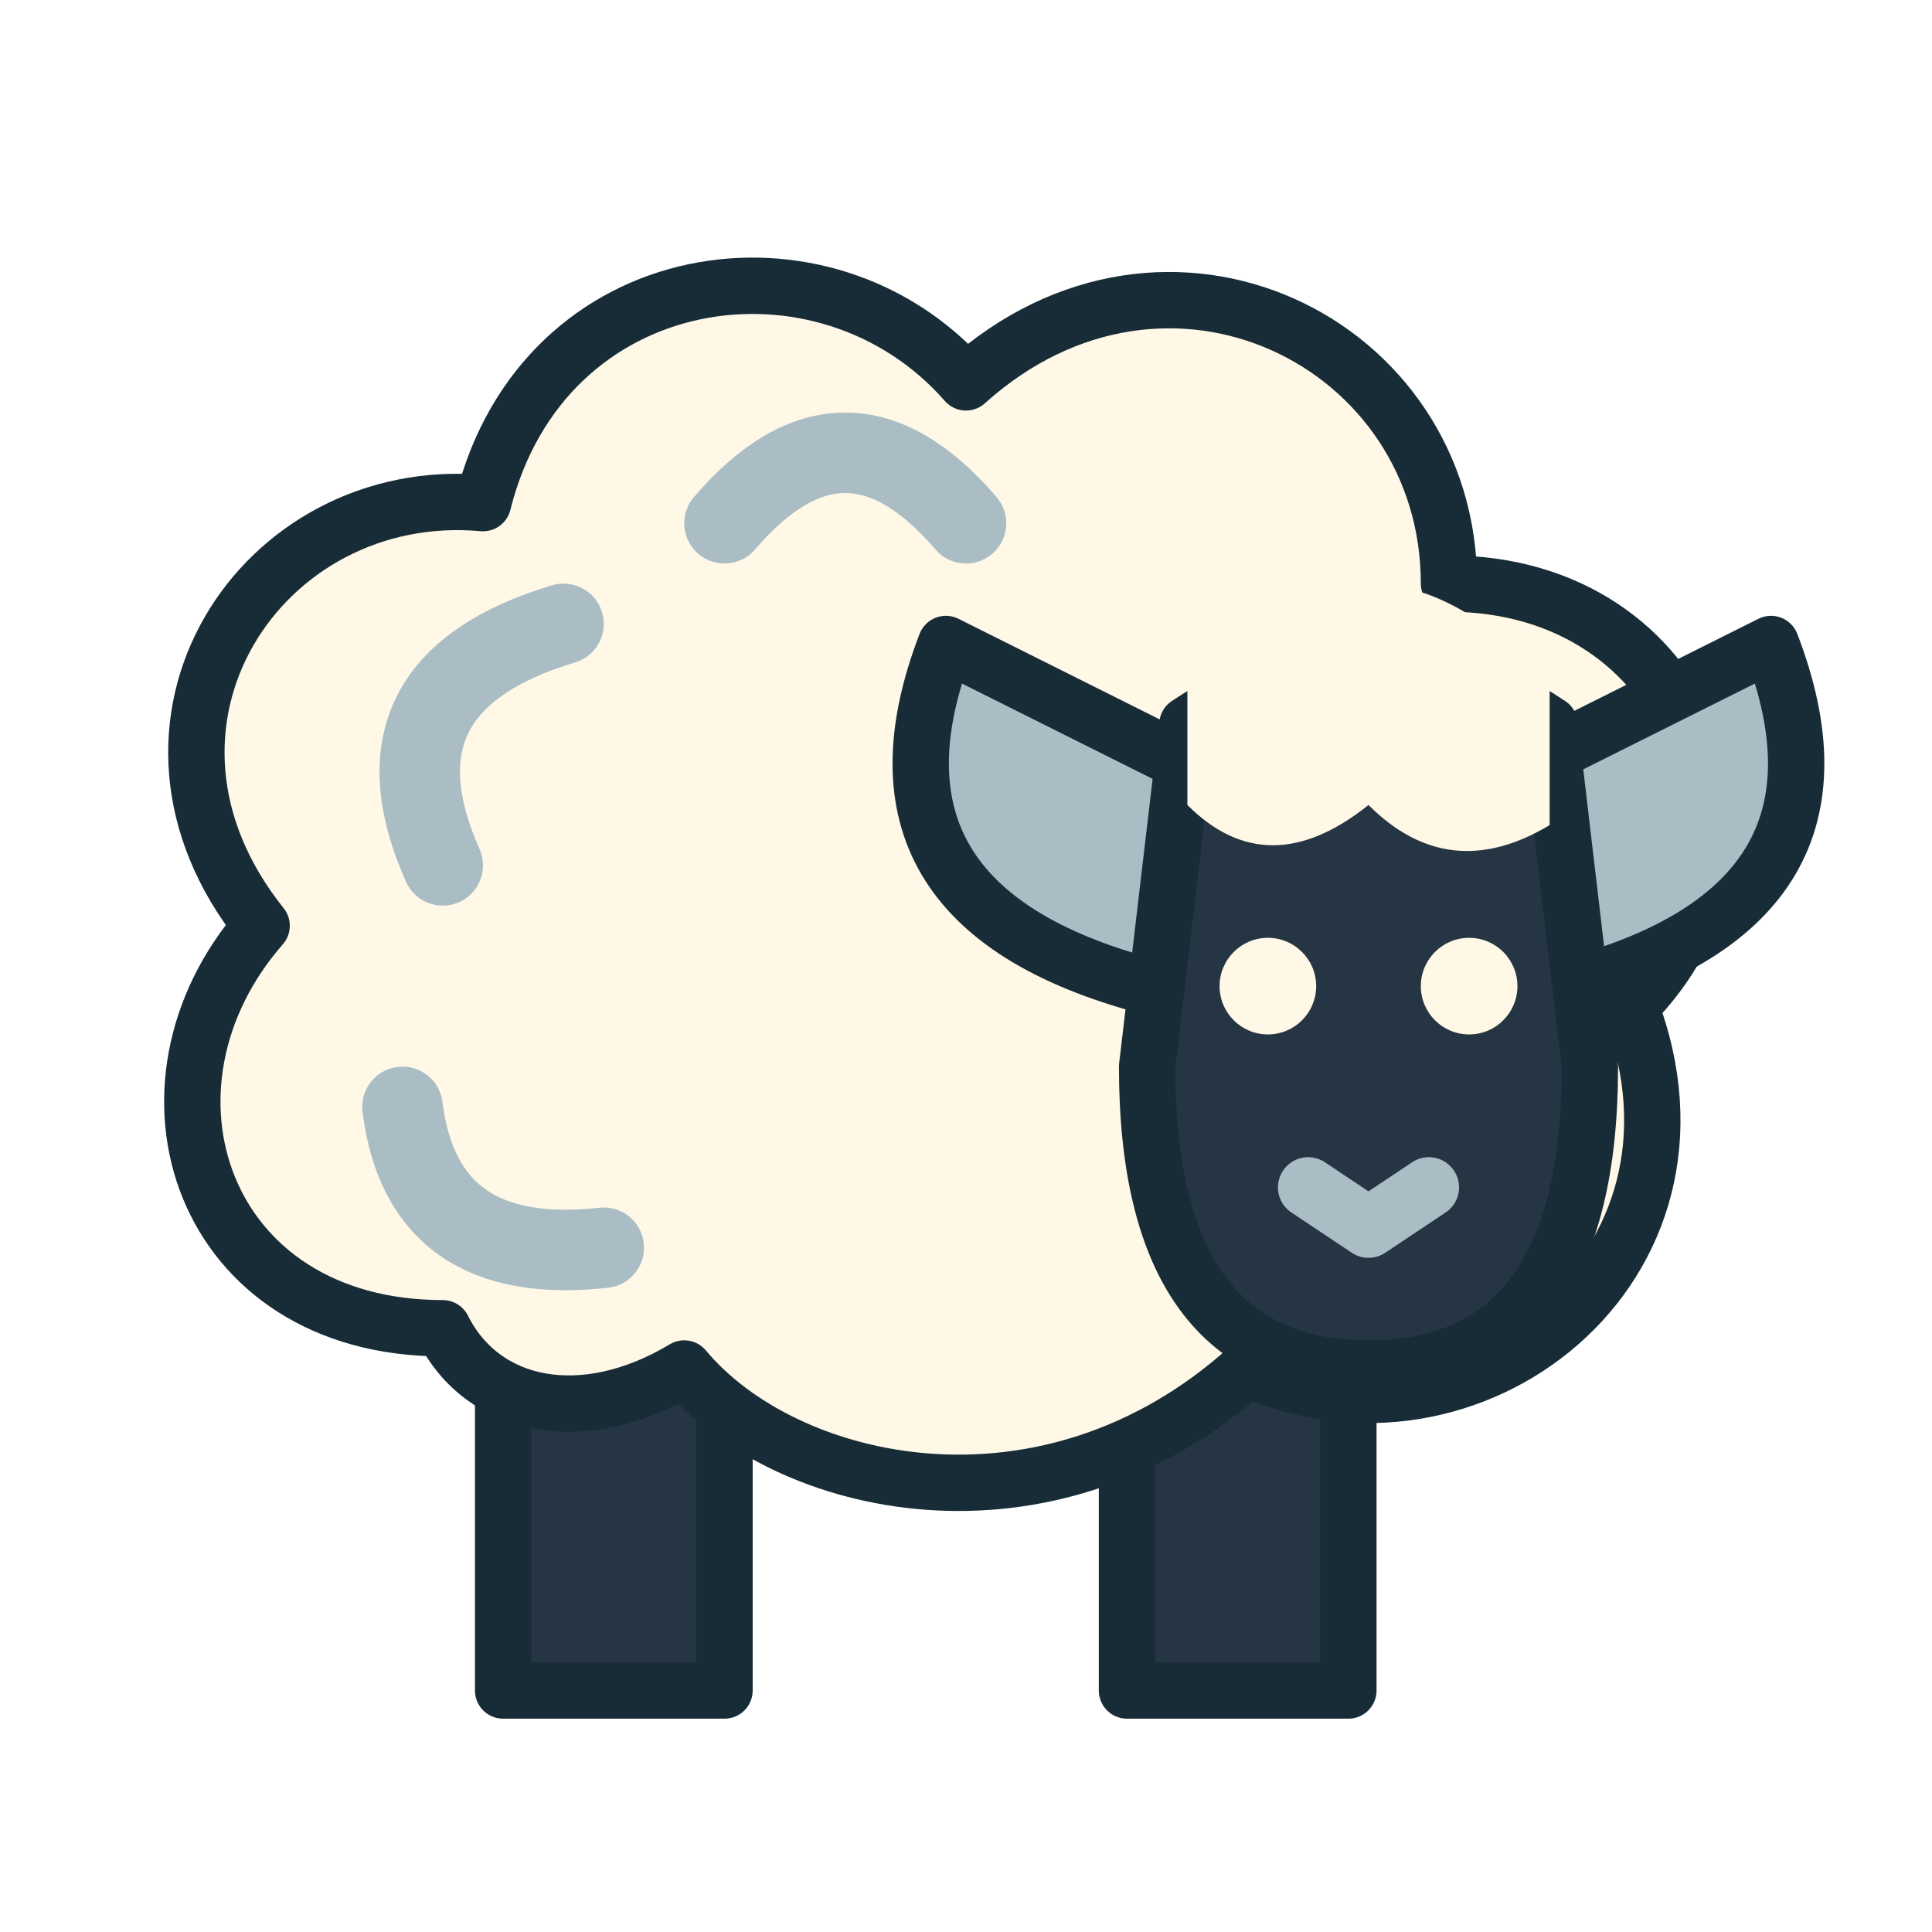
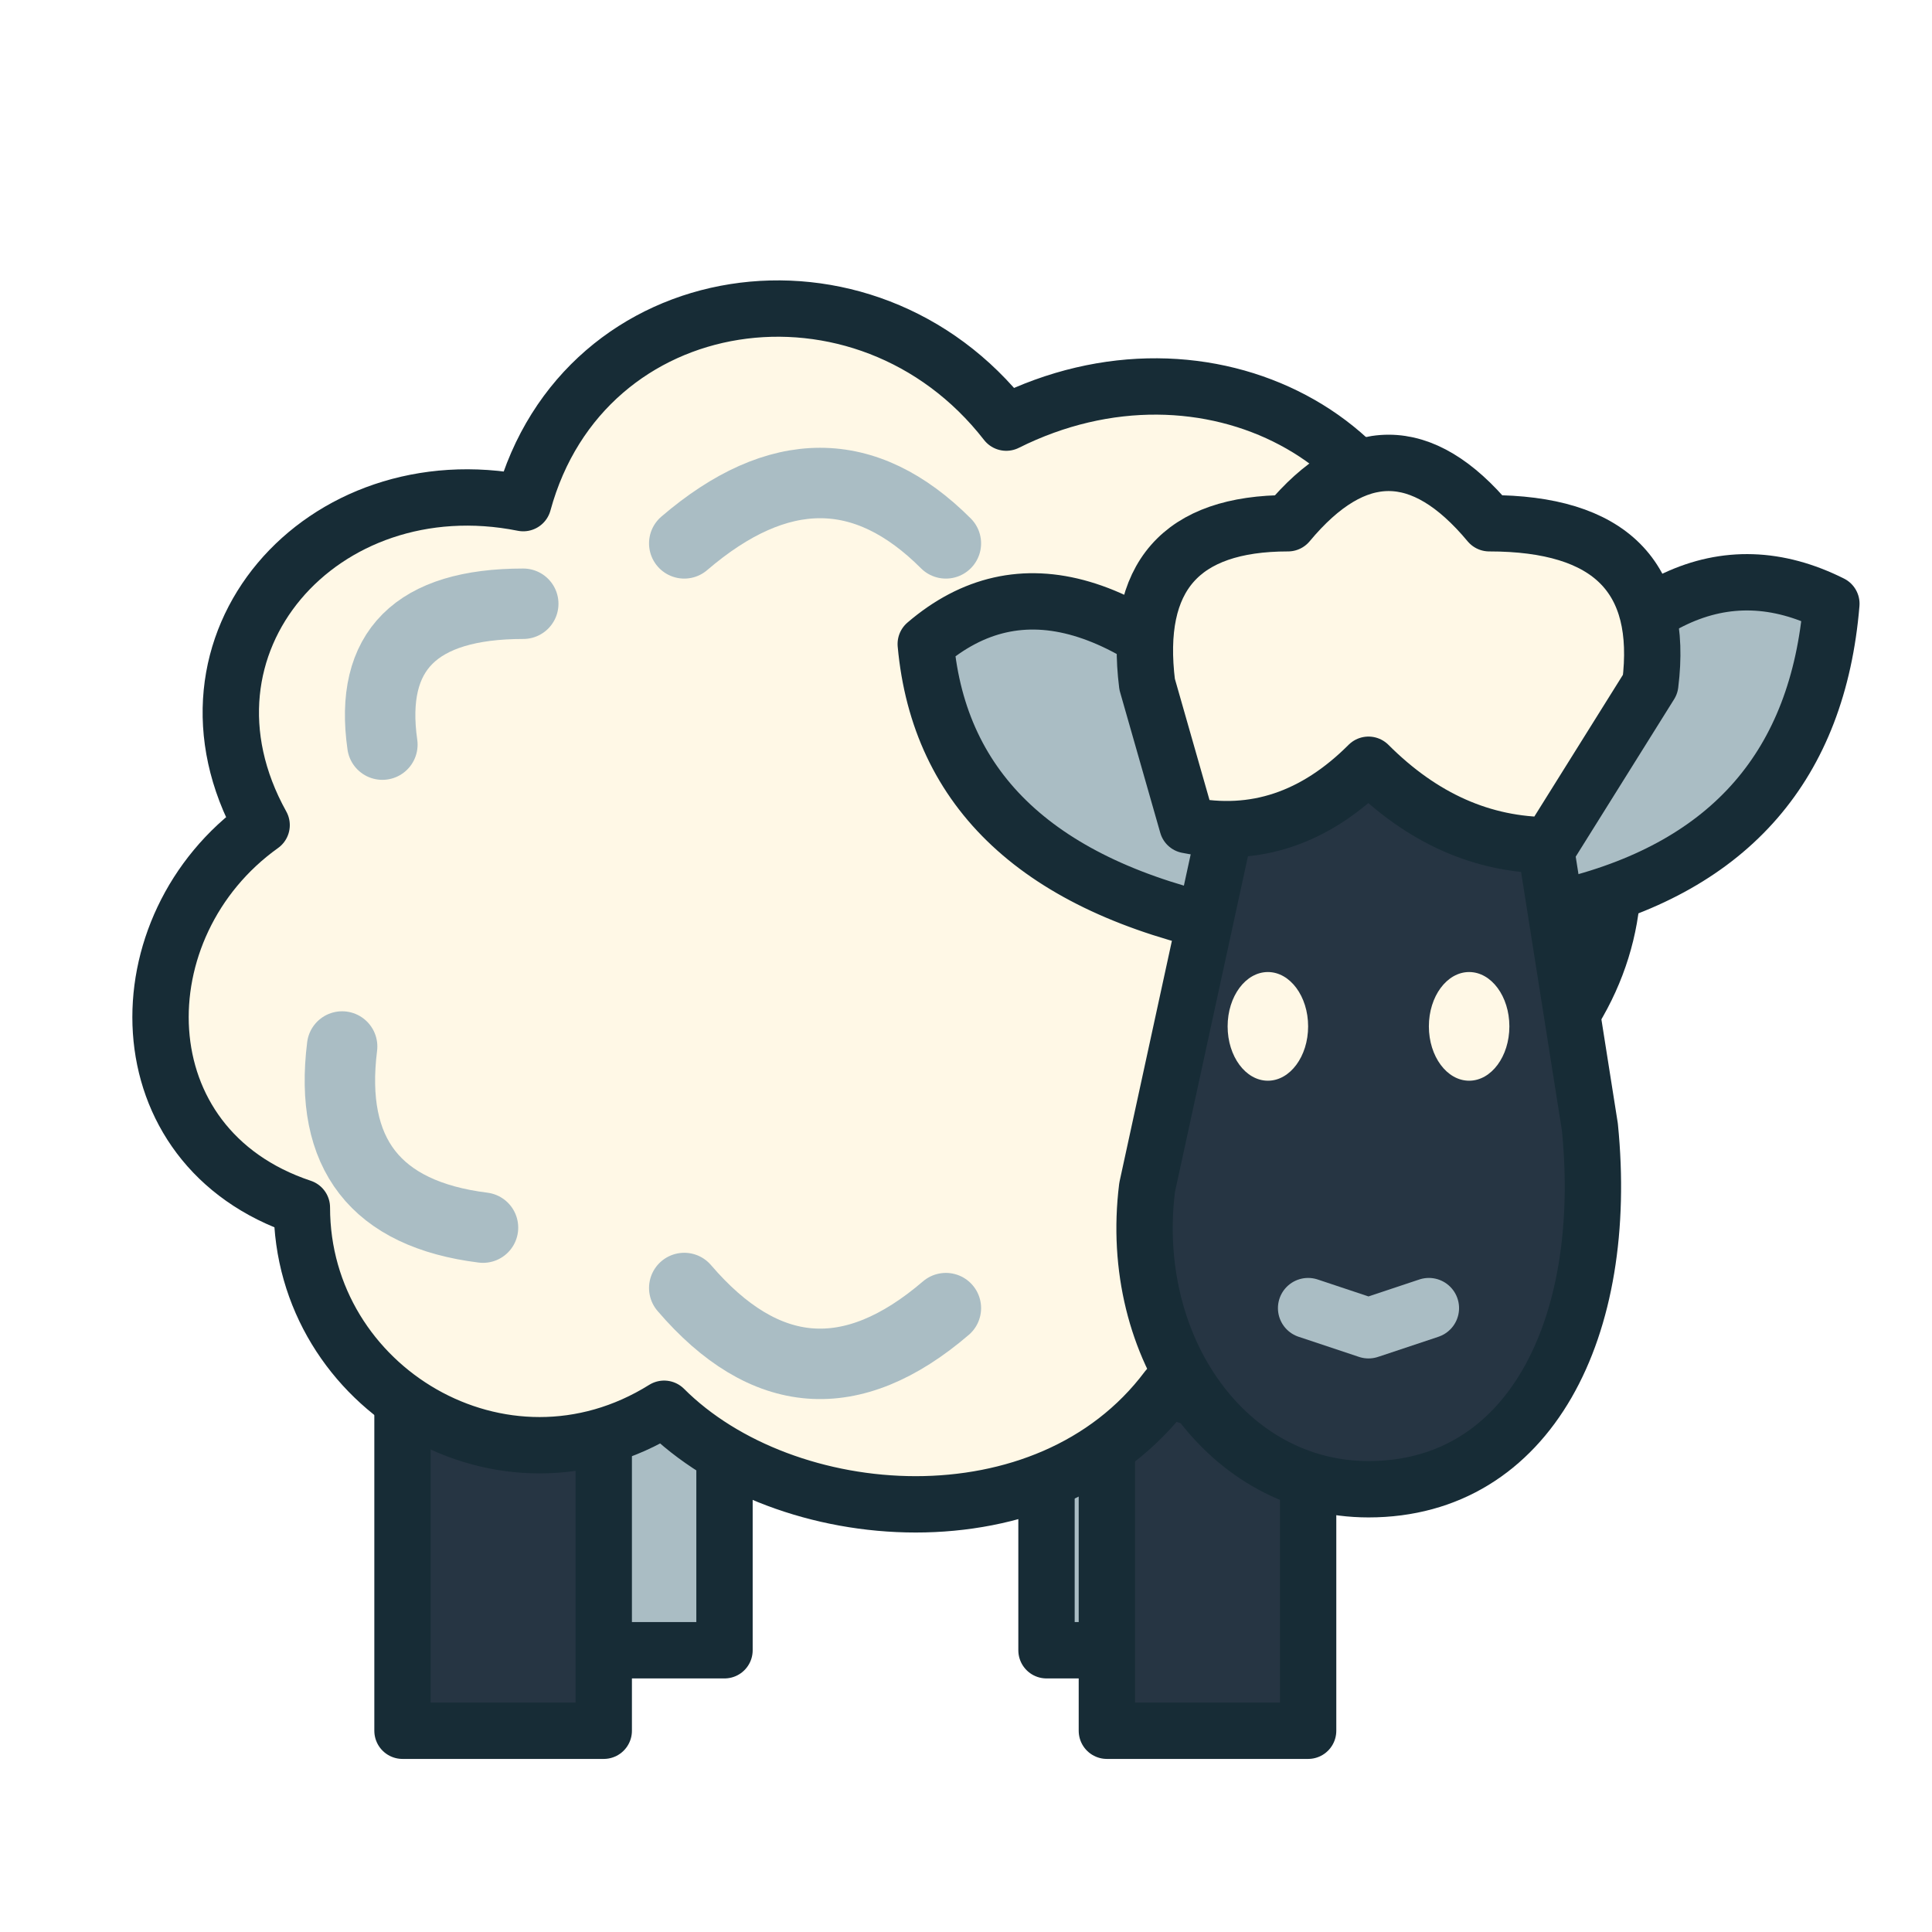
<svg xmlns="http://www.w3.org/2000/svg" viewBox="0 0 96 96">
  <g stroke="#172c36" stroke-width="2.8" stroke-linejoin="round" stroke-linecap="round">
-     <path fill="#263543" d="M25 61h11v23H25Zm31 0h11v23H56Z" />
-     <path fill="#fff8e6" d="M22 66C10 66 6 54 13 46 5 36 13 24 24 25 27 13 41 11 48 19 58 10 72 17 72 29 84 29 89 42 81 50 86 63 73 73 62 68 52 77 39 74 34 68 29 71 24 70 22 66Z" />
-     <path fill="none" stroke="#aabdc4" stroke-width="4" d="M22 43q-4-9 6-12m8-5q6-7 12 0M20 55q1 8 10 7" />
-     <path fill="#aabdc4" d="M59 38 47 32q-5 13 10 17m19-11 12-6q5 13-10 17" />
-     <path fill="#263543" d="M59 36q9-6 18 0l2 17q0 15-11 15T57 53Z" />
-     <path fill="#fff8e6" stroke="none" d="M59 34q9-10 18 0v7q-5 3-9-1-5 4-9 0Z" />
+     <path fill="#aabdc4" d="M27 61h9v21h-9Zm25 0h9v21h-9Z" />
+     <path fill="#263543" d="M20 62h10v24H20Zm35 0h10v24H55Z" />
+     <path fill="#fff8e6" d="M15 60C6 57 6 46 13 41 8 32 16 23 26 25 29 14 43 12 50 21 60 16 71 22 71 32 81 35 83 46 76 53 80 64 68 73 58 69 52 77 39 76 33 70 25 75 15 69 15 60Z" />
+     <path fill="none" stroke="#aabdc4" stroke-width="3.5" d="M19 37q-1-7 7-7m8-3q7-6 13 0M17 52q-1 8 7 9m10 3q6 7 13 1" />
+     <path fill="#aabdc4" d="M63 37q-10-11-17-5 1 11 15 14m15-9q7-11 15-7-1 12-13 15" />
+     <path fill="#263543" d="M62 36q7-4 14 1l3 19c1 10-3 18-11 18-7 0-12-7-11-15Z" />
+     <path fill="#fff8e6" d="M57 34q-1-8 7-8 5-6 10 0 9 0 8 8l-5 8q-5 0-9-4-4 4-9 3Z" />
    <g fill="#fff8e6" stroke="none">
-       <circle cx="63" cy="49" r="2.4" />
-       <circle cx="73" cy="49" r="2.4" />
+       <ellipse cx="63" cy="51" rx="2" ry="2.7" />
+       <ellipse cx="73" cy="51" rx="2" ry="2.7" />
    </g>
-     <path fill="none" stroke="#aabdc4" stroke-width="3" d="m65 59 3 2 3-2" />
+     <path fill="none" stroke="#aabdc4" stroke-width="3" d="m65 65 3 1 3-1" />
  </g>
</svg>
